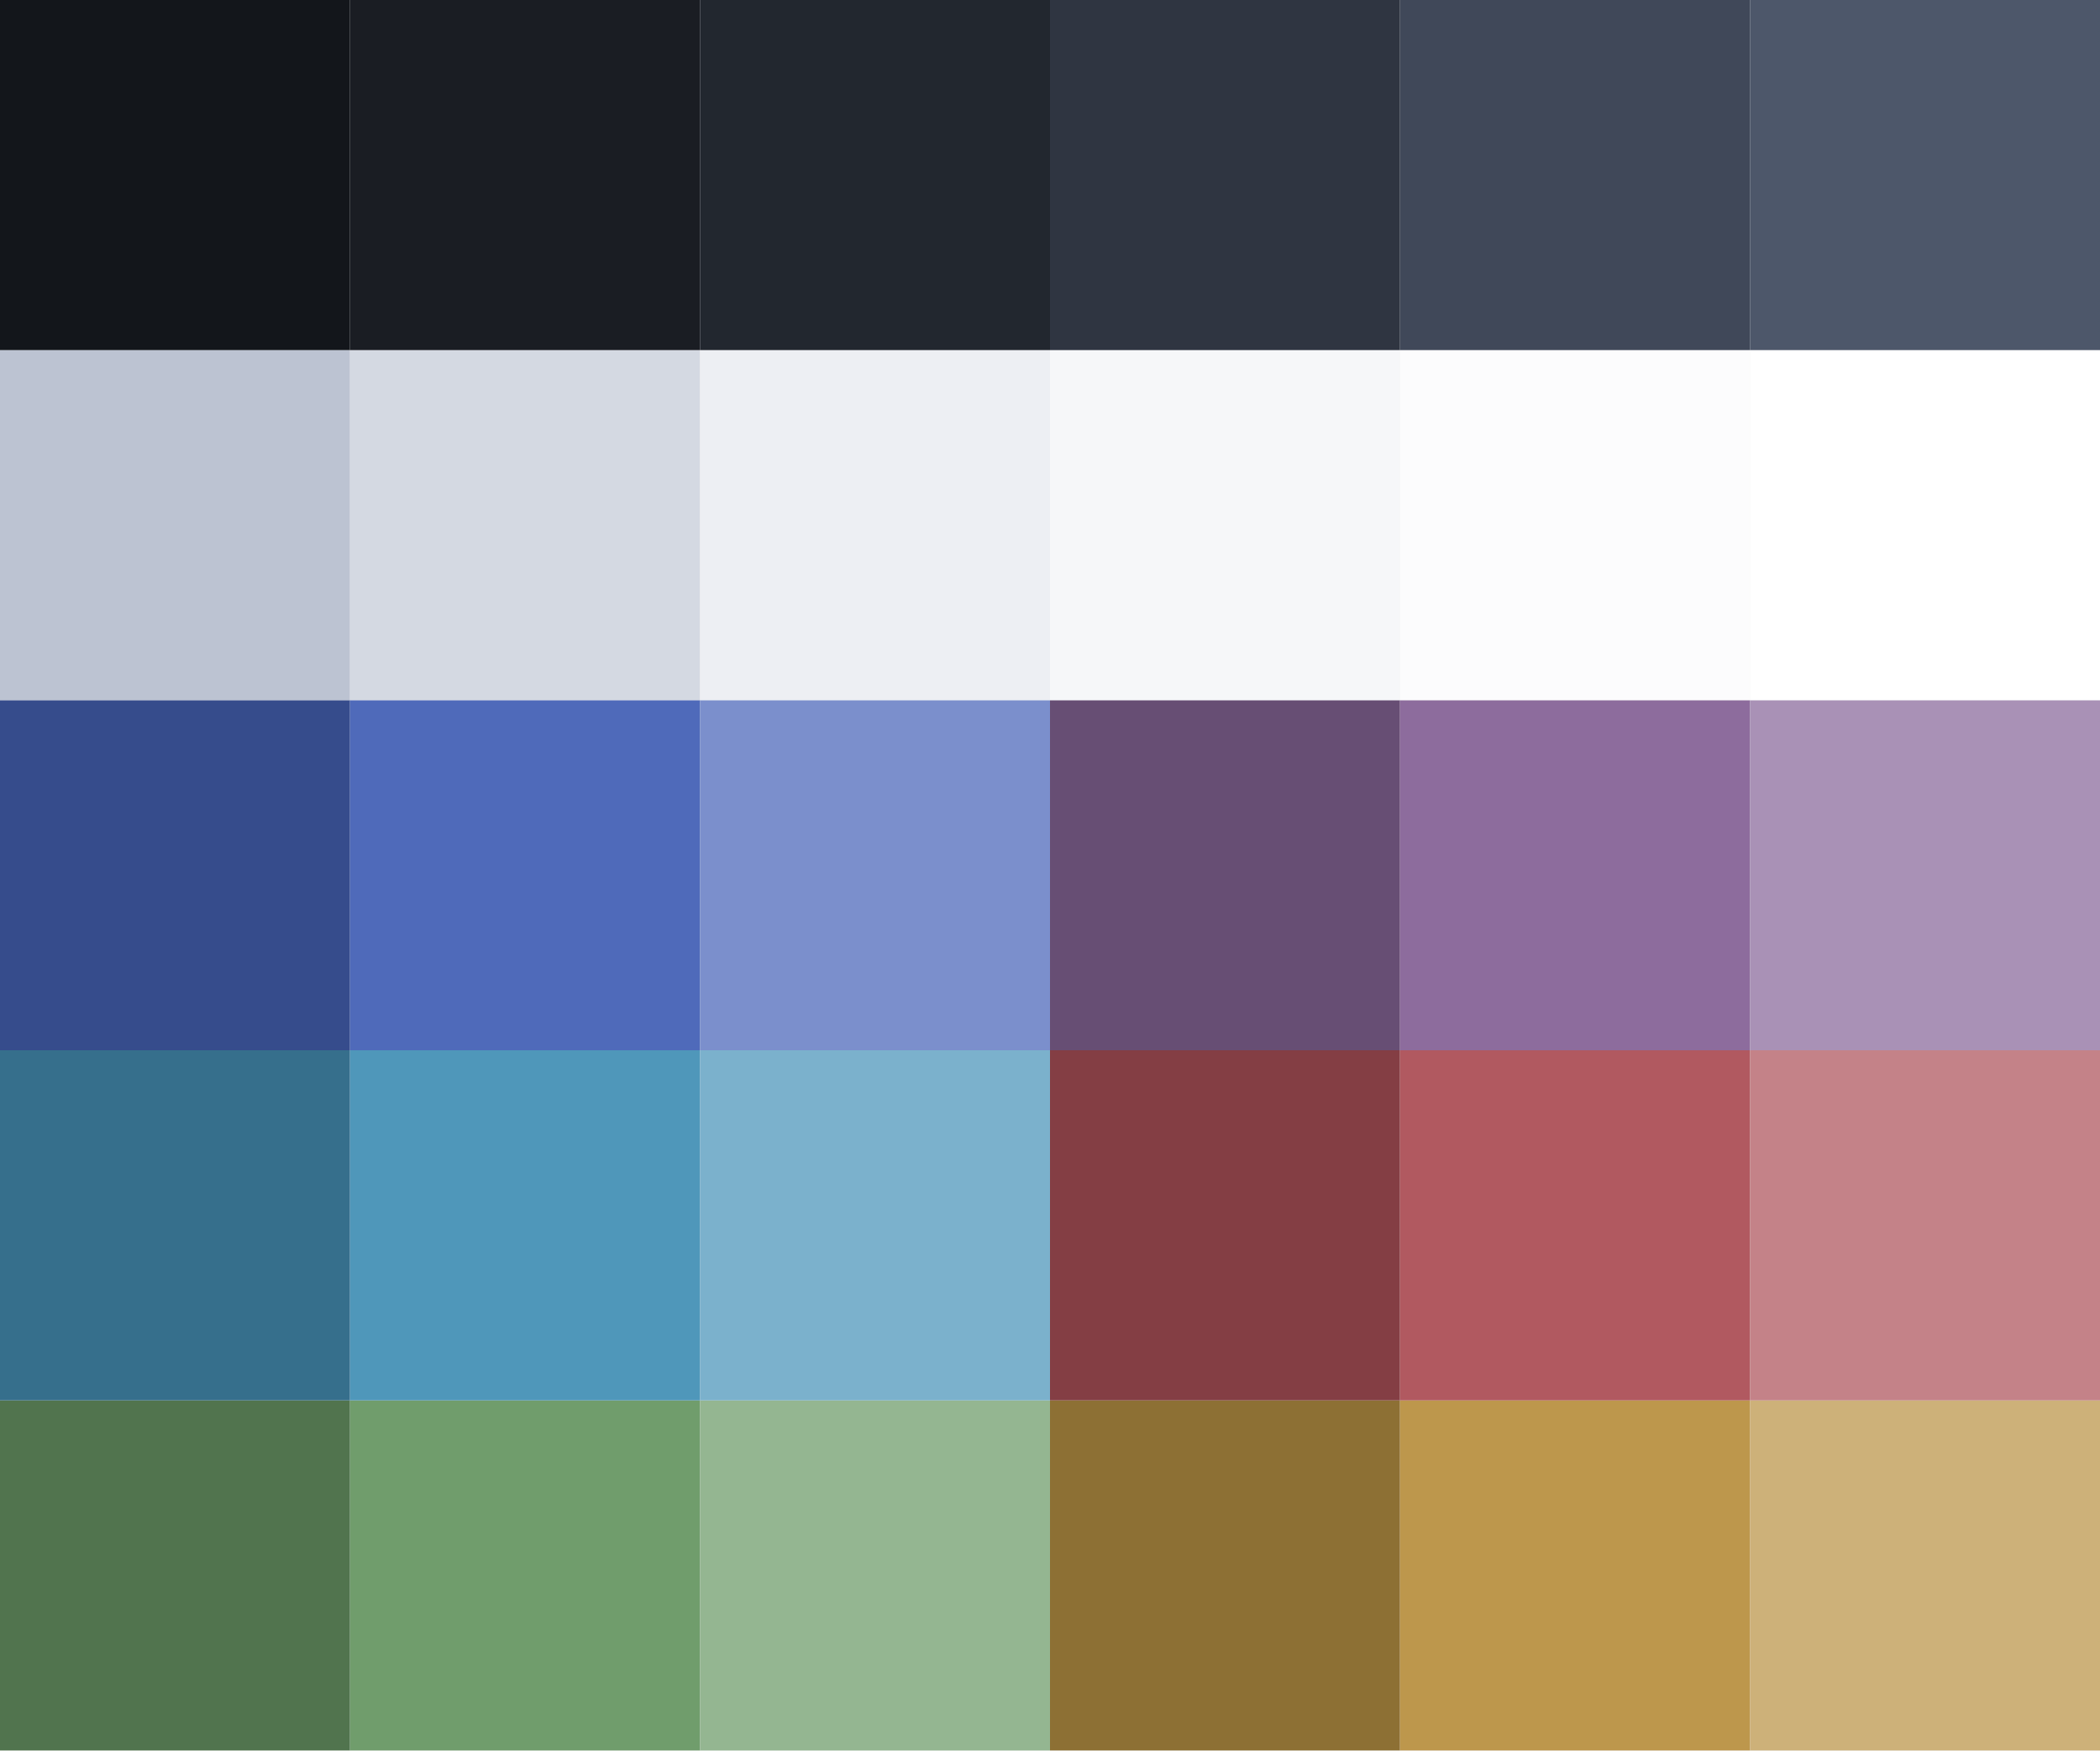
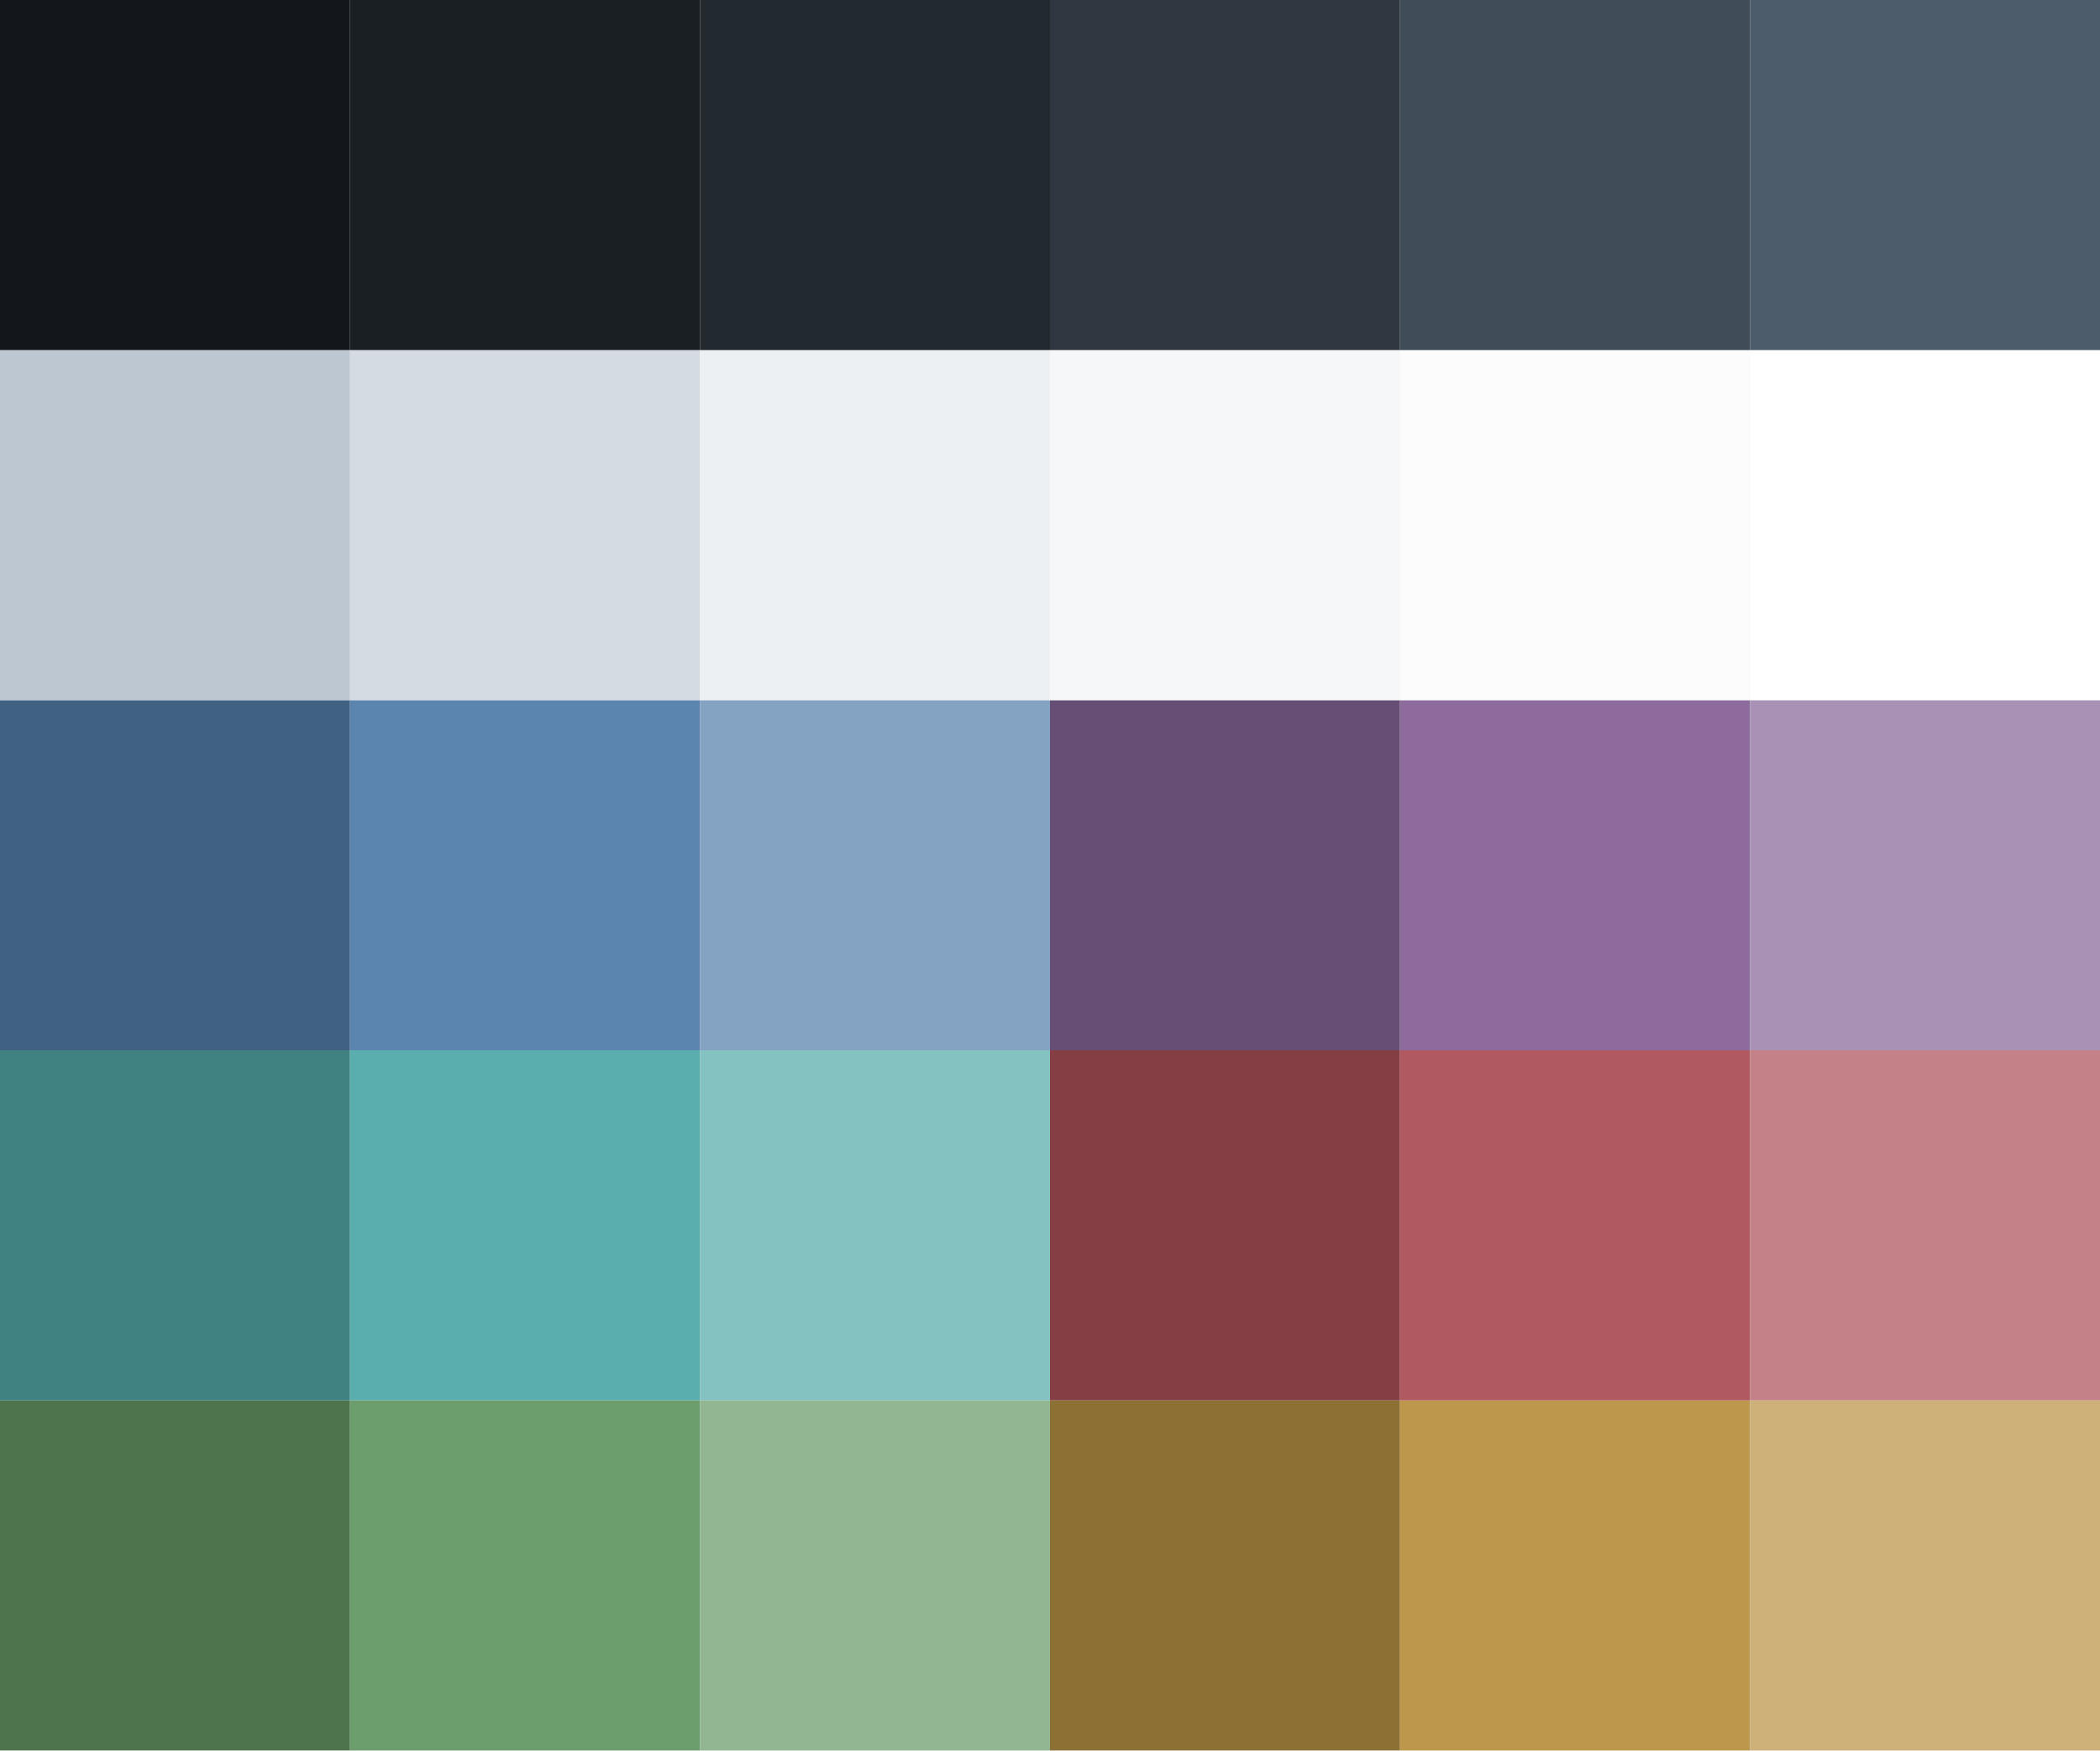
<svg xmlns="http://www.w3.org/2000/svg" width="100%" height="100%" viewBox="0 0 384 320" version="1.1" xml:space="preserve" style="fill-rule:evenodd;clip-rule:evenodd;stroke-linejoin:round;stroke-miterlimit:2;">
  <rect id="Sebec" x="0" y="0" width="384" height="320" style="fill:none;" />
  <clipPath id="_clip1">
    <rect x="0" y="0" width="384" height="320" />
  </clipPath>
  <g clip-path="url(#_clip1)">
    <g id="Green">
-       <rect id="Green0" x="-0" y="256" width="64" height="64" style="fill:#51744e;" />
-       <rect id="Green1" x="64" y="256" width="64" height="64" style="fill:#709d6c;" />
-       <rect id="Green2" x="128" y="256" width="64" height="64" style="fill:#94b691;" />
+       <rect id="Green0" x="-0" y="256" width="64" height="64" style="fill:#4e744e;" />
+       <rect id="Green1" x="64" y="256" width="64" height="64" style="fill:#6c9d6c;" />
+       <rect id="Green2" x="128" y="256" width="64" height="64" style="fill:#91b691;" />
    </g>
    <g id="Yellow">
      <path id="Yellow0" d="M256,256l-64,-0l0,64l64,-0l0,-64Z" style="fill:#8d7034;" />
      <path id="Yellow1" d="M320,256l-64,-0l0,64l64,-0l0,-64Z" style="fill:#bd974c;" />
      <path id="Yellow2" d="M384,256l-64,-0l0,64l64,-0l0,-64Z" style="fill:#cdb179;" />
    </g>
    <g id="Cyan">
-       <rect id="Cyan0" x="-0" y="192" width="64" height="64" style="fill:#366f8c;" />
-       <rect id="Cyan1" x="64" y="192" width="64" height="64" style="fill:#4f97ba;" />
-       <rect id="Cyan2" x="128" y="192" width="64" height="64" style="fill:#7bb1cc;" />
+       <rect id="Cyan0" x="-0" y="192" width="64" height="64" style="fill:#408282;" />
+       <rect id="Cyan1" x="64" y="192" width="64" height="64" style="fill:#5baeae;" />
+       <rect id="Cyan2" x="128" y="192" width="64" height="64" style="fill:#84c2c2;" />
    </g>
    <g id="Red">
      <path id="Red0" d="M256,192l-64,-0l0,64l64,-0l0,-64Z" style="fill:#843e44;" />
      <path id="Red1" d="M320,192l-64,-0l0,64l64,-0l0,-64Z" style="fill:#b15960;" />
      <path id="Red2" d="M384,192l-64,-0l0,64l64,-0l0,-64Z" style="fill:#c48288;" />
    </g>
    <g id="Blue">
-       <path id="Blue0" d="M-0,128l64,-0l-0,64l-64,-0l-0,-64Z" style="fill:#364c8c;" />
-       <path id="Blue1" d="M64,128l64,-0l0,64l-64,-0l0,-64Z" style="fill:#4f6aba;" />
-       <path id="Blue2" d="M128,128l64,-0l0,64l-64,-0l0,-64Z" style="fill:#7b8fcc;" />
+       <path id="Blue0" d="M-0,128l64,-0l-0,64l-64,-0l-0,-64Z" style="fill:#406182;" />
+       <path id="Blue1" d="M64,128l64,-0l0,64l-64,-0l0,-64Z" style="fill:#5b85ae;" />
+       <path id="Blue2" d="M128,128l64,-0l0,64l-64,-0l0,-64Z" style="fill:#84a3c2;" />
    </g>
    <g id="Purple">
      <path id="Purple0" d="M256,128l-64,-0l0,64l64,-0l0,-64Z" style="fill:#674e74;" />
      <path id="Purple1" d="M320,128l-64,-0l0,64l64,-0l0,-64Z" style="fill:#8d6c9d;" />
      <path id="Purple2" d="M384,128l-64,-0l0,64l64,-0l0,-64Z" style="fill:#a991b6;" />
    </g>
    <g id="White">
-       <path id="White0" d="M0,64l64,-0l0,64l-64,-0l0,-64Z" style="fill:#bcc3d2;" />
-       <path id="White1" d="M64,64l64,-0l0,64l-64,-0l0,-64Z" style="fill:#d4d9e2;" />
-       <path id="White2" d="M128,64l64,-0l0,64l-64,-0l0,-64Z" style="fill:#edeff3;" />
+       <path id="White0" d="M0,64l64,-0l0,64l-64,-0l0,-64Z" style="fill:#bcc7d2;" />
+       <path id="White1" d="M64,64l64,-0l0,64l-64,-0l0,-64Z" style="fill:#d4dbe2;" />
+       <path id="White2" d="M128,64l64,-0l0,64l-64,-0l0,-64Z" style="fill:#edf0f3;" />
      <path id="White3" d="M192,64l64,-0l0,64l-64,-0l0,-64Z" style="fill:#f6f7f9;" />
      <path id="White4" d="M256,64l64,-0l0,64l-64,-0l0,-64Z" style="fill:#fcfcfd;" />
      <path id="White5" d="M320,64l64,-0l0,64l-64,-0l0,-64Z" style="fill:#fff;" />
    </g>
    <g id="Black">
-       <rect id="Black0" x="0" y="-0" width="64" height="64" style="fill:#13161b;" />
-       <rect id="Black1" x="64" y="-0" width="64" height="64" style="fill:#1a1d23;" />
-       <rect id="Black2" x="128" y="-0" width="64" height="64" style="fill:#22272f;" />
-       <path id="Black3" d="M192,-0l64,-0l0,64l-64,-0l0,-64Z" style="fill:#2f3541;" />
-       <path id="Black4" d="M256,-0l64,-0l0,64l-64,-0l0,-64Z" style="fill:#404859;" />
-       <path id="Black5" d="M320,-0l64,-0l0,64l-64,-0l0,-64Z" style="fill:#4d576a;" />
+       <rect id="Black0" x="0" y="-0" width="64" height="64" style="fill:#13171b;" />
+       <rect id="Black1" x="64" y="-0" width="64" height="64" style="fill:#1a1f23;" />
+       <rect id="Black2" x="128" y="-0" width="64" height="64" style="fill:#22292f;" />
+       <path id="Black3" d="M192,-0l64,-0l0,64l-64,-0l0,-64Z" style="fill:#2f3841;" />
+       <path id="Black4" d="M256,-0l64,-0l0,64l-64,-0l0,-64Z" style="fill:#404d59;" />
+       <path id="Black5" d="M320,-0l64,-0l0,64l-64,-0l0,-64Z" style="fill:#4d5c6a;" />
    </g>
  </g>
</svg>
